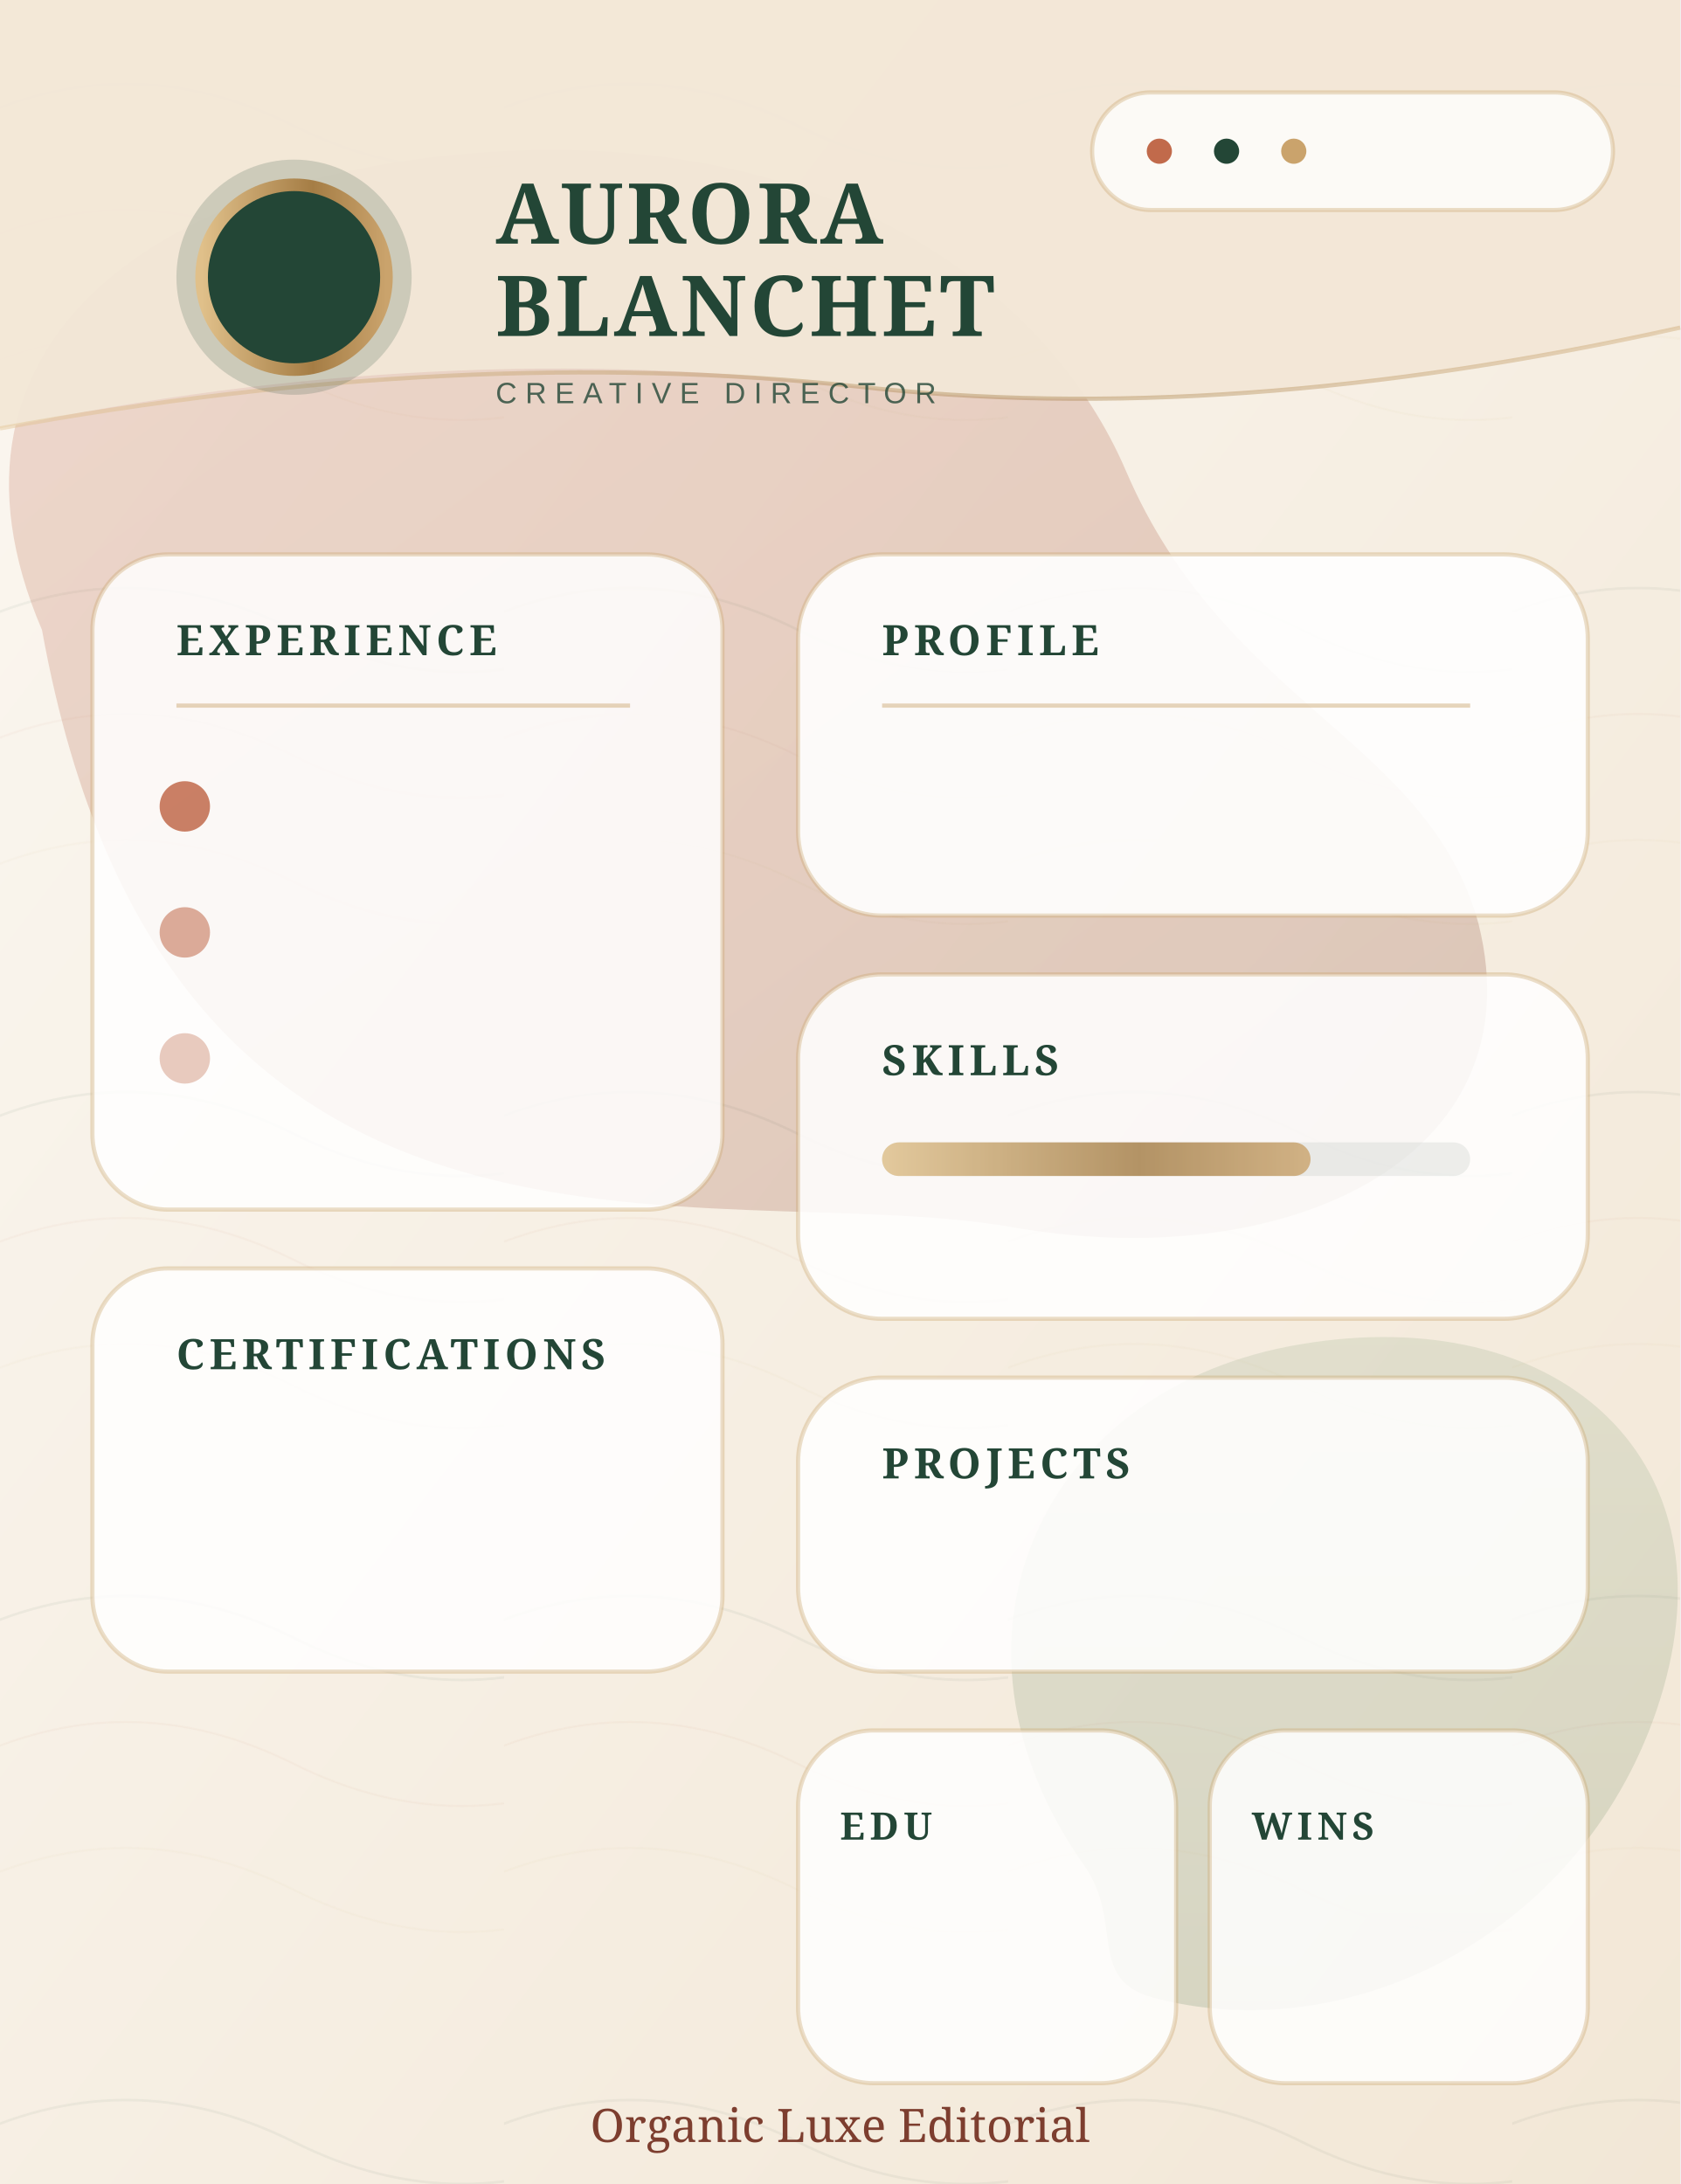
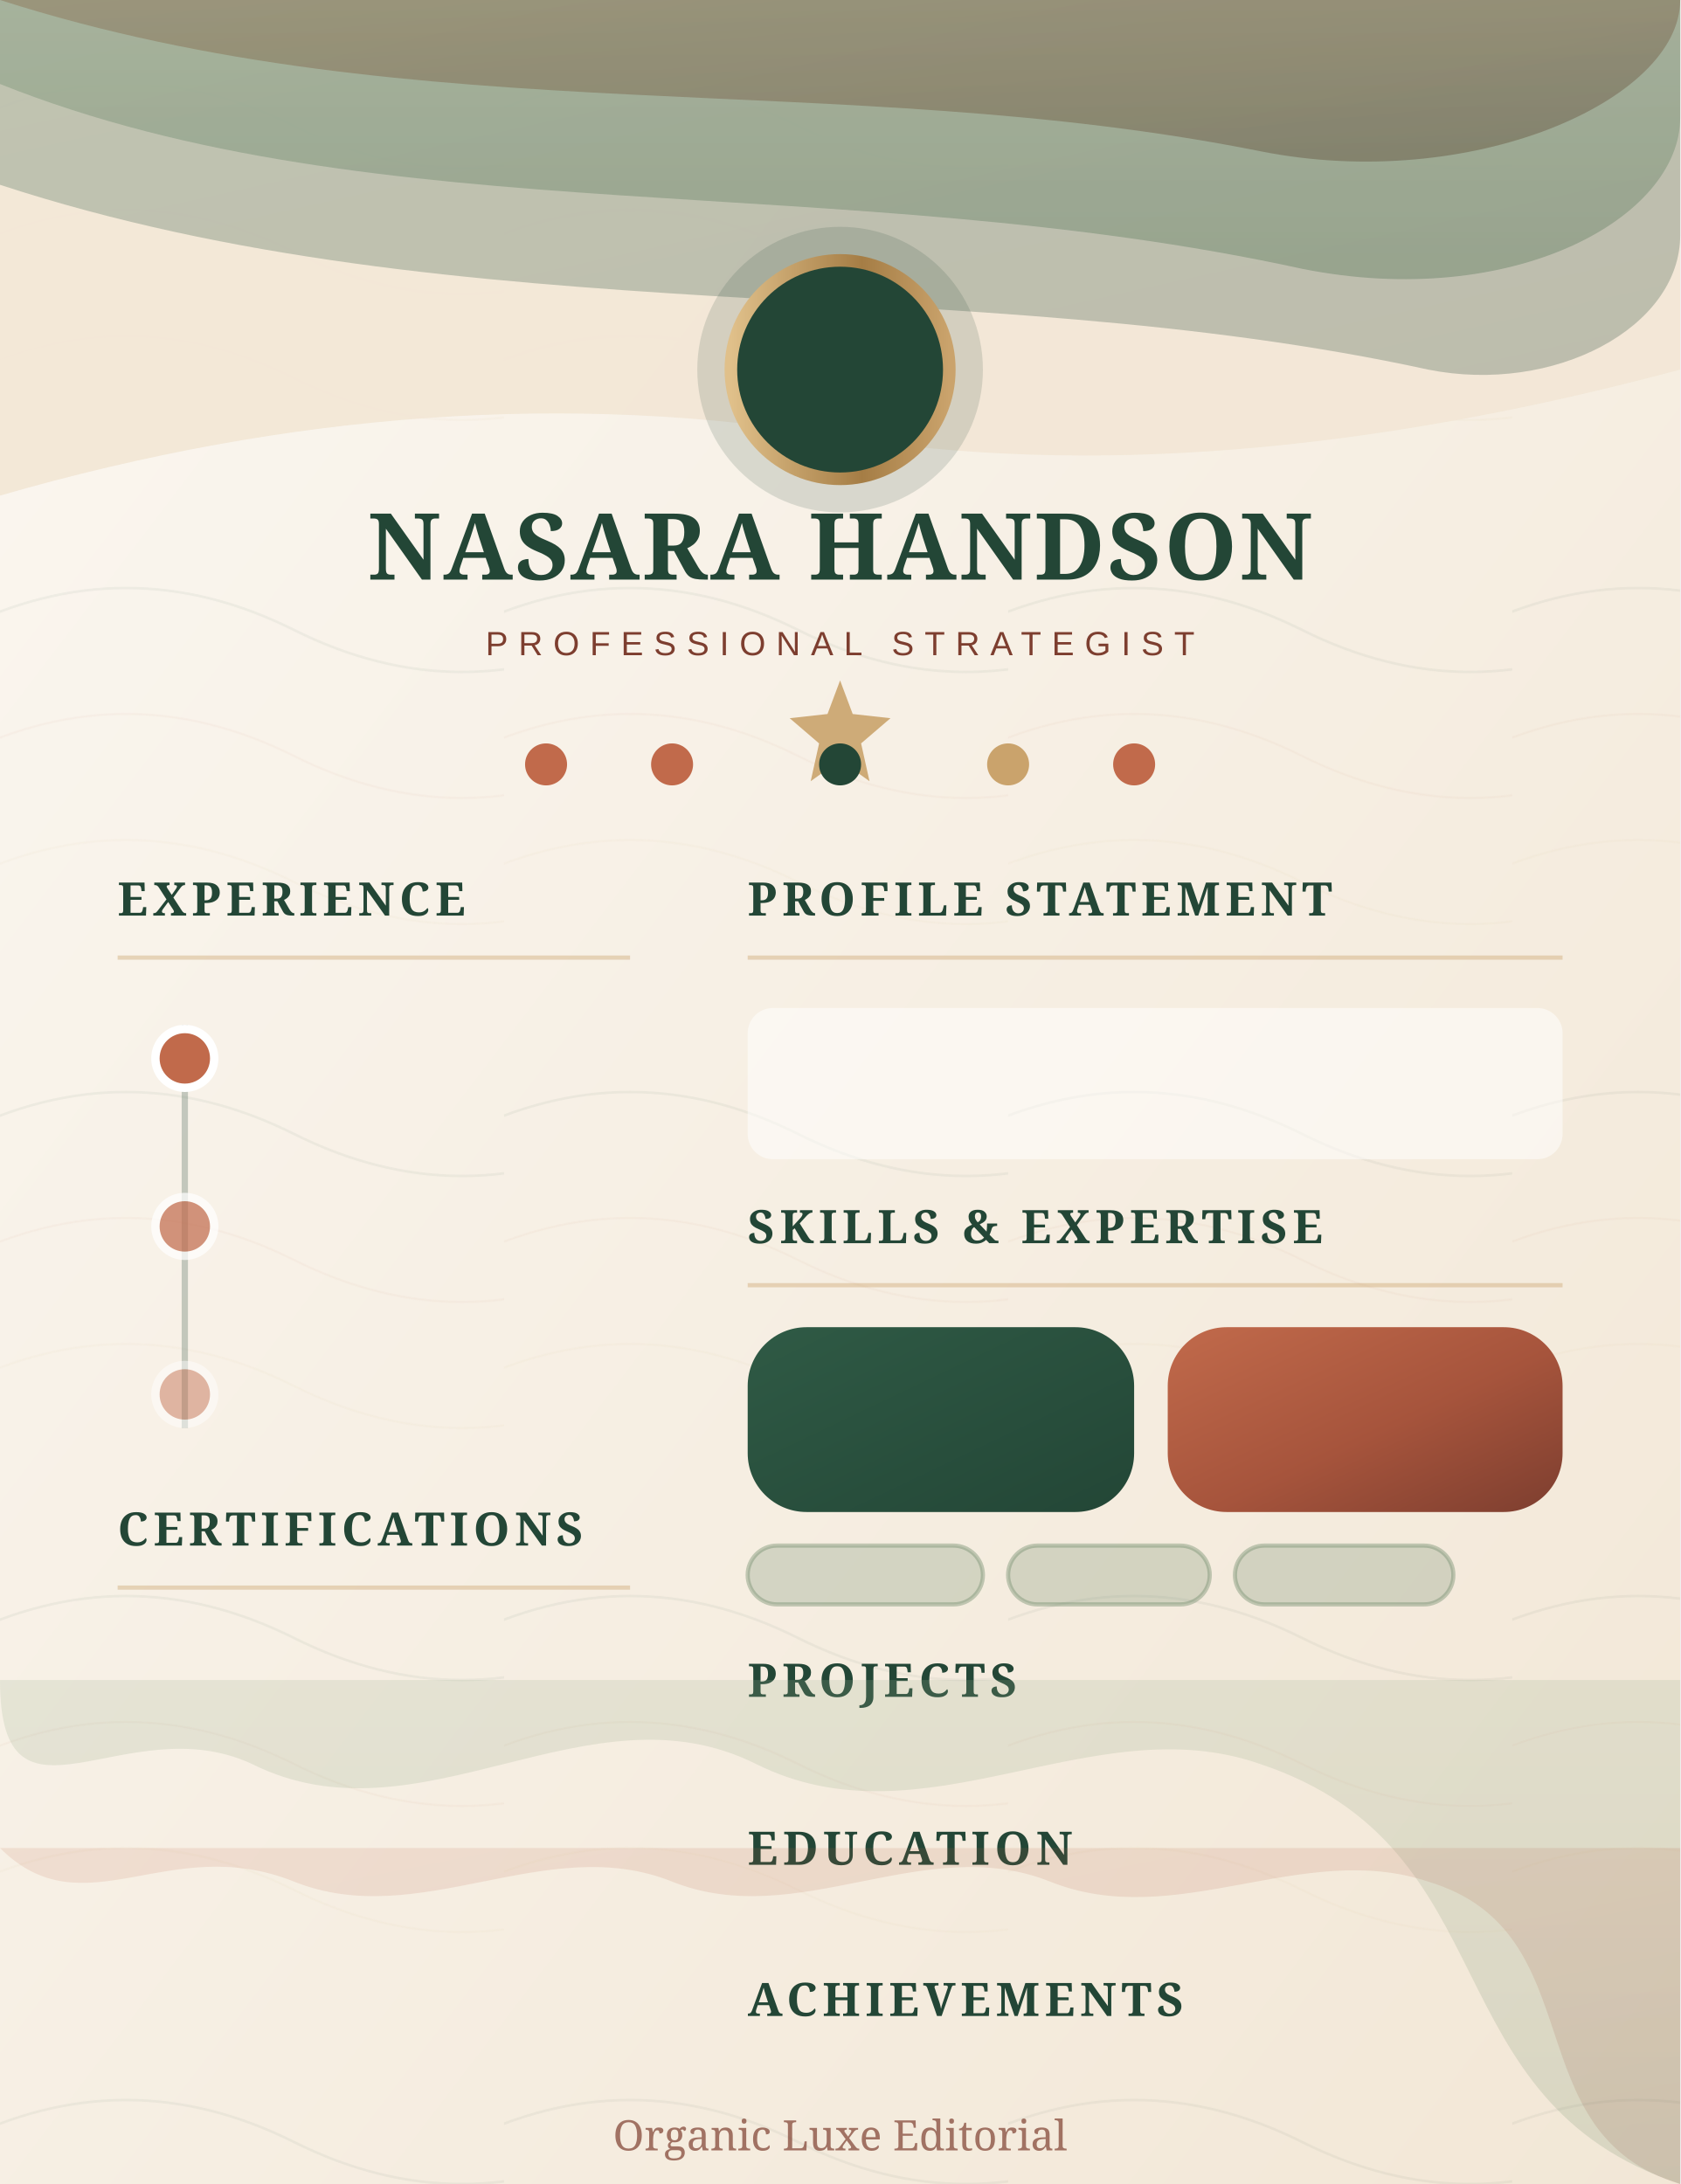
<svg xmlns="http://www.w3.org/2000/svg" width="400" height="520" viewBox="0 0 400 520">
  <defs>
    <linearGradient id="sand" x1="0" y1="0" x2="1" y2="1">
      <stop offset="0%" stop-color="#fbf7f1" />
      <stop offset="100%" stop-color="#f2e7d6" />
    </linearGradient>
    <linearGradient id="terra" x1="0" y1="0" x2="1" y2="1">
      <stop offset="0%" stop-color="#c16a4b" />
      <stop offset="55%" stop-color="#a6543c" />
      <stop offset="100%" stop-color="#7d3e2f" />
    </linearGradient>
    <linearGradient id="sage" x1="0" y1="0" x2="0" y2="1">
      <stop offset="0%" stop-color="#9bb08f" />
      <stop offset="100%" stop-color="#6f8a69" />
    </linearGradient>
+     <linearGradient id="forest" x1="0" y1="0" x2="1" y2="1">
+       <stop offset="0%" stop-color="#2f5a45" />
+       <stop offset="100%" stop-color="#234636" />
+     </linearGradient>
    <linearGradient id="bronze" x1="0" y1="0" x2="1" y2="0">
      <stop offset="0%" stop-color="#e0c08a" />
      <stop offset="60%" stop-color="#a57d45" />
      <stop offset="100%" stop-color="#caa36c" />
    </linearGradient>
    <pattern id="topo" width="120" height="120" patternUnits="userSpaceOnUse">
      <path d="M-10 30 Q30 10 70 30 T150 30" fill="none" stroke="#234636" stroke-width="0.6" opacity="0.10" />
      <path d="M-10 60 Q30 40 70 60 T150 60" fill="none" stroke="#c16a4b" stroke-width="0.5" opacity="0.08" />
      <path d="M-10 90 Q30 70 70 90 T150 90" fill="none" stroke="#caa36c" stroke-width="0.5" opacity="0.08" />
    </pattern>
  </defs>
  <rect width="400" height="520" fill="url(#sand)" />
  <rect width="400" height="520" fill="url(#topo)" opacity="0.55" />
-   <path d="M10,150 C-20,80 40,40 120,36 C200,32 250,70 268,112 C292,168 340,176 352,220 C366,276 306,304 240,292 C168,280 40,316 10,150 Z" fill="url(#terra)" opacity="0.22" />
-   <path d="M258,444 C220,390 248,330 310,320 C370,310 412,346 396,402 C380,458 324,488 276,476 C258,472 268,458 258,444 Z" fill="url(#sage)" opacity="0.22" />
-   <path d="M0,0 L400,0 L400,78 Q288,102 204,92 Q104,80 0,102 Z" fill="#f2e7d6" opacity="0.96" />
-   <path d="M0,102 Q110,82 204,92 Q292,102 400,78" fill="none" stroke="url(#bronze)" stroke-width="1" opacity="0.4" />
-   <circle cx="70" cy="66" r="28" fill="#234636" opacity="0.18" />
-   <circle cx="70" cy="66" r="22" fill="#234636" stroke="url(#bronze)" stroke-width="3" />
-   <text x="118" y="58" font-family="Georgia,serif" font-size="20" font-weight="700" fill="#234636" letter-spacing="0.8">AURORA</text>
-   <text x="118" y="80" font-family="Georgia,serif" font-size="20" font-weight="700" fill="#234636" letter-spacing="0.8">BLANCHET</text>
-   <text x="118" y="96" font-family="Arial,sans-serif" font-size="7" fill="#234636" opacity="0.8" letter-spacing="2">CREATIVE DIRECTOR</text>
-   <rect x="260" y="22" width="124" height="28" rx="14" fill="rgba(255,255,255,0.78)" stroke="rgba(202,163,108,0.35)" />
-   <circle cx="276" cy="36" r="3" fill="#c16a4b" />
-   <circle cx="292" cy="36" r="3" fill="#234636" />
-   <circle cx="308" cy="36" r="3" fill="#caa36c" />
-   <rect x="22" y="132" width="150" height="156" rx="18" fill="rgba(255,255,255,0.84)" stroke="rgba(202,163,108,0.35)" />
-   <text x="42" y="156" font-family="Georgia,serif" font-size="10" font-weight="700" fill="#234636" letter-spacing="1.2">EXPERIENCE</text>
-   <line x1="42" y1="168" x2="150" y2="168" stroke="#caa36c" stroke-width="1" opacity="0.45" />
-   <circle cx="44" cy="192" r="6" fill="#c16a4b" opacity="0.85" />
-   <circle cx="44" cy="222" r="6" fill="#c16a4b" opacity="0.55" />
-   <circle cx="44" cy="252" r="6" fill="#c16a4b" opacity="0.35" />
-   <rect x="22" y="302" width="150" height="96" rx="18" fill="rgba(255,255,255,0.84)" stroke="rgba(202,163,108,0.35)" />
-   <text x="42" y="326" font-family="Georgia,serif" font-size="10" font-weight="700" fill="#234636" letter-spacing="1.2">CERTIFICATIONS</text>
-   <rect x="190" y="132" width="188" height="86" rx="20" fill="rgba(255,255,255,0.9)" stroke="rgba(202,163,108,0.35)" />
-   <text x="210" y="156" font-family="Georgia,serif" font-size="10" font-weight="700" fill="#234636" letter-spacing="1.2">PROFILE</text>
-   <line x1="210" y1="168" x2="350" y2="168" stroke="#caa36c" stroke-width="1" opacity="0.45" />
-   <rect x="190" y="232" width="188" height="82" rx="20" fill="rgba(255,255,255,0.86)" stroke="rgba(202,163,108,0.35)" />
-   <text x="210" y="256" font-family="Georgia,serif" font-size="10" font-weight="700" fill="#234636" letter-spacing="1.2">SKILLS</text>
-   <rect x="210" y="272" width="140" height="8" rx="4" fill="#234636" opacity="0.08" />
-   <rect x="210" y="272" width="102" height="8" rx="4" fill="url(#bronze)" opacity="0.8" />
-   <rect x="190" y="328" width="188" height="70" rx="20" fill="rgba(255,255,255,0.86)" stroke="rgba(202,163,108,0.35)" />
-   <text x="210" y="352" font-family="Georgia,serif" font-size="10" font-weight="700" fill="#234636" letter-spacing="1.2">PROJECTS</text>
-   <rect x="190" y="412" width="90" height="84" rx="18" fill="rgba(255,255,255,0.84)" stroke="rgba(202,163,108,0.35)" />
-   <rect x="288" y="412" width="90" height="84" rx="18" fill="rgba(255,255,255,0.84)" stroke="rgba(202,163,108,0.35)" />
-   <text x="200" y="438" font-family="Georgia,serif" font-size="9" font-weight="700" fill="#234636" letter-spacing="1.2">EDU</text>
-   <text x="298" y="438" font-family="Georgia,serif" font-size="9" font-weight="700" fill="#234636" letter-spacing="1.2">WINS</text>
-   <text x="200" y="510" text-anchor="middle" font-family="Georgia,serif" font-size="11" fill="#7d3e2f">Organic Luxe Editorial</text>
+   <path d="M0,0 L400,0 L400,88 Q288,118 200,104 Q104,88 0,118 Z" fill="#f2e7d6" opacity="0.96" />
+   <path d="M0,0 C100,32 200,16 300,36 C350,46 400,24 400,0 Z" fill="url(#terra)" opacity="0.52" />
+   <path d="M0,20 C90,56 200,40 310,64 C360,74 400,52 400,28 L400,0 L0,0 Z" fill="url(#sage)" opacity="0.4" />
+   <path d="M0,44 C110,80 230,64 340,88 C370,94 400,78 400,56 L400,0 L0,0 Z" fill="url(#forest)" opacity="0.26" />
+   <circle cx="200" cy="88" r="34" fill="#234636" opacity="0.15" />
+   <circle cx="200" cy="88" r="26" fill="#234636" stroke="url(#bronze)" stroke-width="3" />
+   <text x="200" y="138" text-anchor="middle" font-family="Georgia,serif" font-size="22" font-weight="700" fill="#234636" letter-spacing="0.6">NASARA HANDSON</text>
+   <text x="200" y="156" text-anchor="middle" font-family="Arial,sans-serif" font-size="8" fill="#7d3e2f" letter-spacing="2.5">PROFESSIONAL STRATEGIST</text>
+   <line x1="80" y1="168" x2="182" y2="168" stroke="url(#bronze)" stroke-width="1" opacity="0.45" />
+   <path d="M200,162 L203,170 L212,171 L205,177 L207,186 L200,181 L193,186 L195,177 L188,171 L197,170 Z" fill="#caa36c" opacity="0.9" />
+   <line x1="218" y1="168" x2="320" y2="168" stroke="url(#bronze)" stroke-width="1" opacity="0.45" />
+   <circle cx="130" cy="182" r="5" fill="#c16a4b" />
+   <circle cx="160" cy="182" r="5" fill="#c16a4b" />
+   <circle cx="200" cy="182" r="5" fill="#234636" />
+   <circle cx="240" cy="182" r="5" fill="#caa36c" />
+   <circle cx="270" cy="182" r="5" fill="#c16a4b" />
+   <text x="28" y="218" font-family="Georgia,serif" font-size="11" font-weight="700" fill="#234636" letter-spacing="1.2">EXPERIENCE</text>
+   <line x1="28" y1="228" x2="150" y2="228" stroke="#caa36c" stroke-width="1" opacity="0.4" />
+   <line x1="44" y1="244" x2="44" y2="340" stroke="#234636" stroke-width="1.5" opacity="0.25" />
+   <circle cx="44" cy="252" r="7" fill="#c16a4b" stroke="#fff" stroke-width="2" />
+   <circle cx="44" cy="292" r="7" fill="#c16a4b" stroke="#fff" stroke-width="2" opacity="0.7" />
+   <circle cx="44" cy="332" r="7" fill="#c16a4b" stroke="#fff" stroke-width="2" opacity="0.45" />
+   <text x="28" y="368" font-family="Georgia,serif" font-size="11" font-weight="700" fill="#234636" letter-spacing="1.2">CERTIFICATIONS</text>
+   <line x1="28" y1="378" x2="150" y2="378" stroke="#caa36c" stroke-width="1" opacity="0.4" />
+   <text x="178" y="218" font-family="Georgia,serif" font-size="11" font-weight="700" fill="#234636" letter-spacing="1.2">PROFILE STATEMENT</text>
+   <line x1="178" y1="228" x2="372" y2="228" stroke="#caa36c" stroke-width="1" opacity="0.4" />
+   <rect x="178" y="240" width="194" height="36" rx="6" fill="rgba(255,255,255,0.5)" />
+   <text x="178" y="296" font-family="Georgia,serif" font-size="11" font-weight="700" fill="#234636" letter-spacing="1.2">SKILLS &amp; EXPERTISE</text>
+   <line x1="178" y1="306" x2="372" y2="306" stroke="#caa36c" stroke-width="1" opacity="0.4" />
+   <rect x="178" y="316" width="92" height="44" rx="14" fill="url(#forest)" />
+   <rect x="278" y="316" width="94" height="44" rx="14" fill="url(#terra)" />
+   <rect x="178" y="368" width="56" height="14" rx="7" fill="rgba(111,138,105,0.25)" stroke="rgba(111,138,105,0.4)" />
+   <rect x="240" y="368" width="48" height="14" rx="7" fill="rgba(111,138,105,0.25)" stroke="rgba(111,138,105,0.4)" />
+   <rect x="294" y="368" width="52" height="14" rx="7" fill="rgba(111,138,105,0.25)" stroke="rgba(111,138,105,0.4)" />
+   <text x="178" y="404" font-family="Georgia,serif" font-size="11" font-weight="700" fill="#234636" letter-spacing="1.2">PROJECTS</text>
+   <text x="178" y="444" font-family="Georgia,serif" font-size="11" font-weight="700" fill="#234636" letter-spacing="1.2">EDUCATION</text>
+   <text x="178" y="480" font-family="Georgia,serif" font-size="11" font-weight="700" fill="#234636" letter-spacing="1.2">ACHIEVEMENTS</text>
+   <path d="M400,520 C340,500 360,440 300,420 C260,406 220,440 180,420 C140,400 100,440 60,420 C30,406 0,440 0,400 L400,400 L400,520 Z" fill="url(#sage)" opacity="0.2" />
+   <path d="M400,520 C360,508 380,460 340,448 C310,438 280,460 250,448 C220,436 190,460 160,448 C130,436 100,460 70,448 C40,436 20,460 0,440 L400,440 L400,520 Z" fill="url(#terra)" opacity="0.14" />
+   <text x="200" y="512" text-anchor="middle" font-family="Georgia,serif" font-size="10" fill="#7d3e2f" opacity="0.7">Organic Luxe Editorial</text>
</svg>
